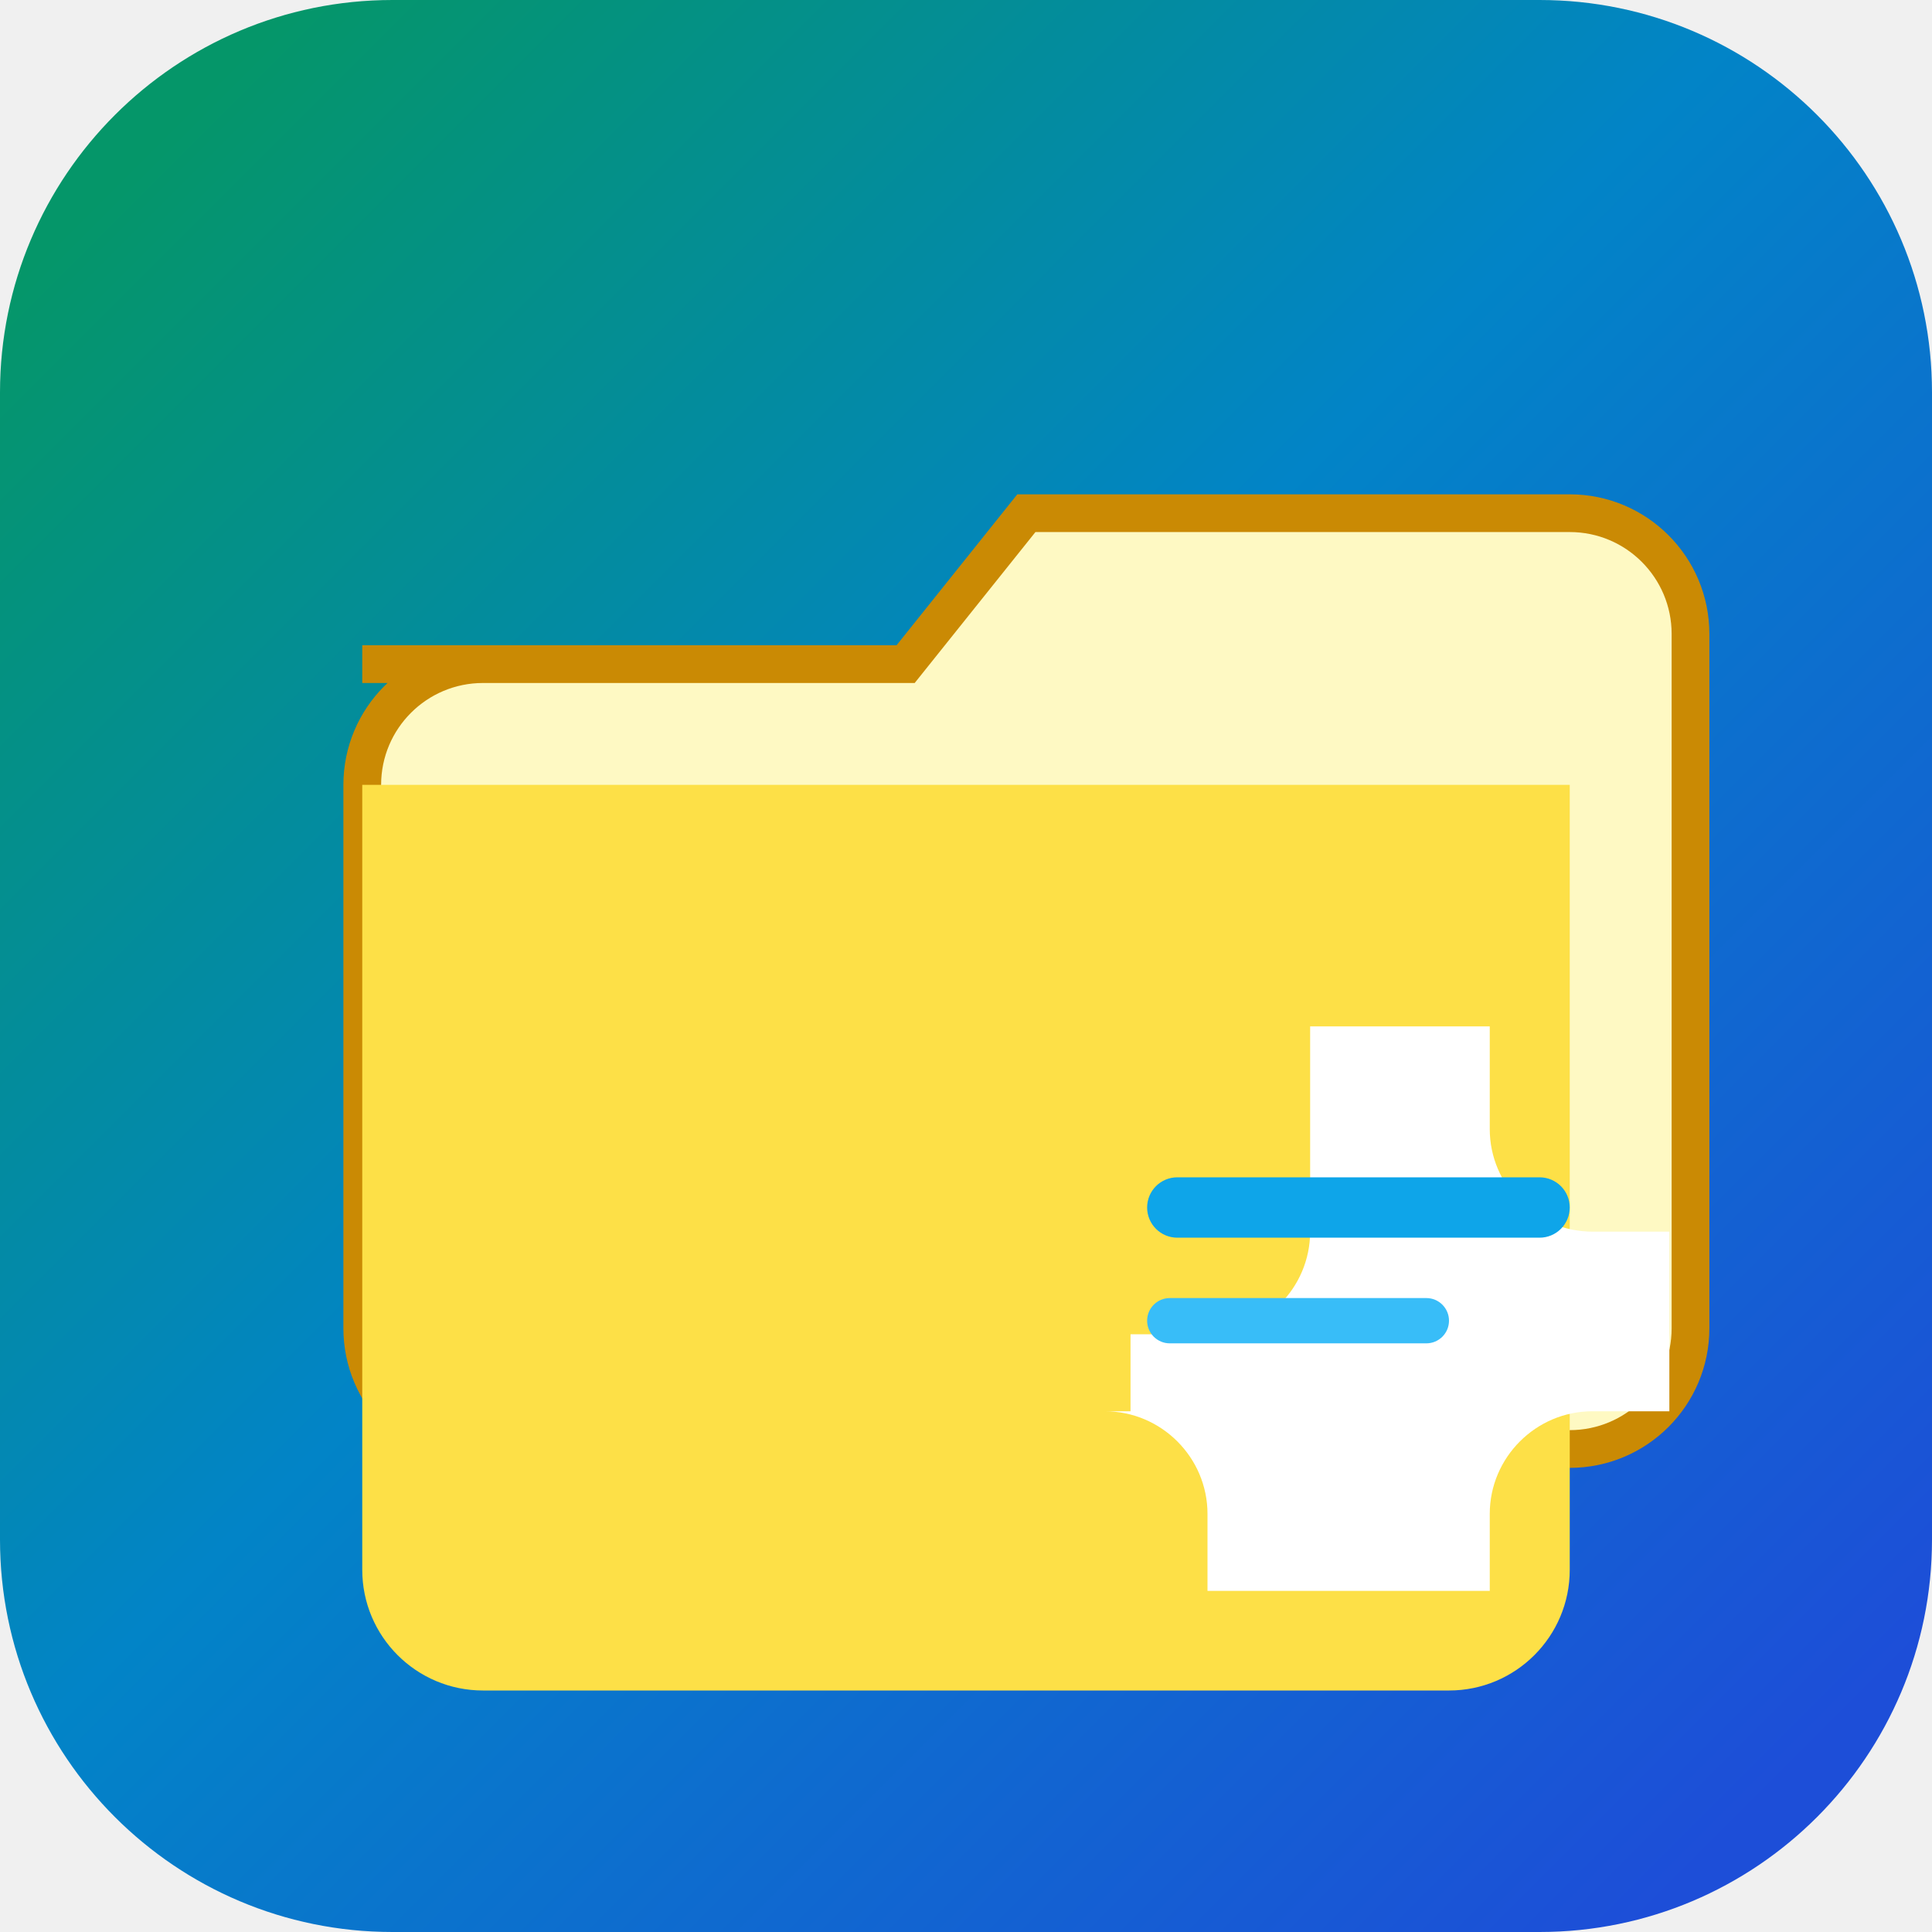
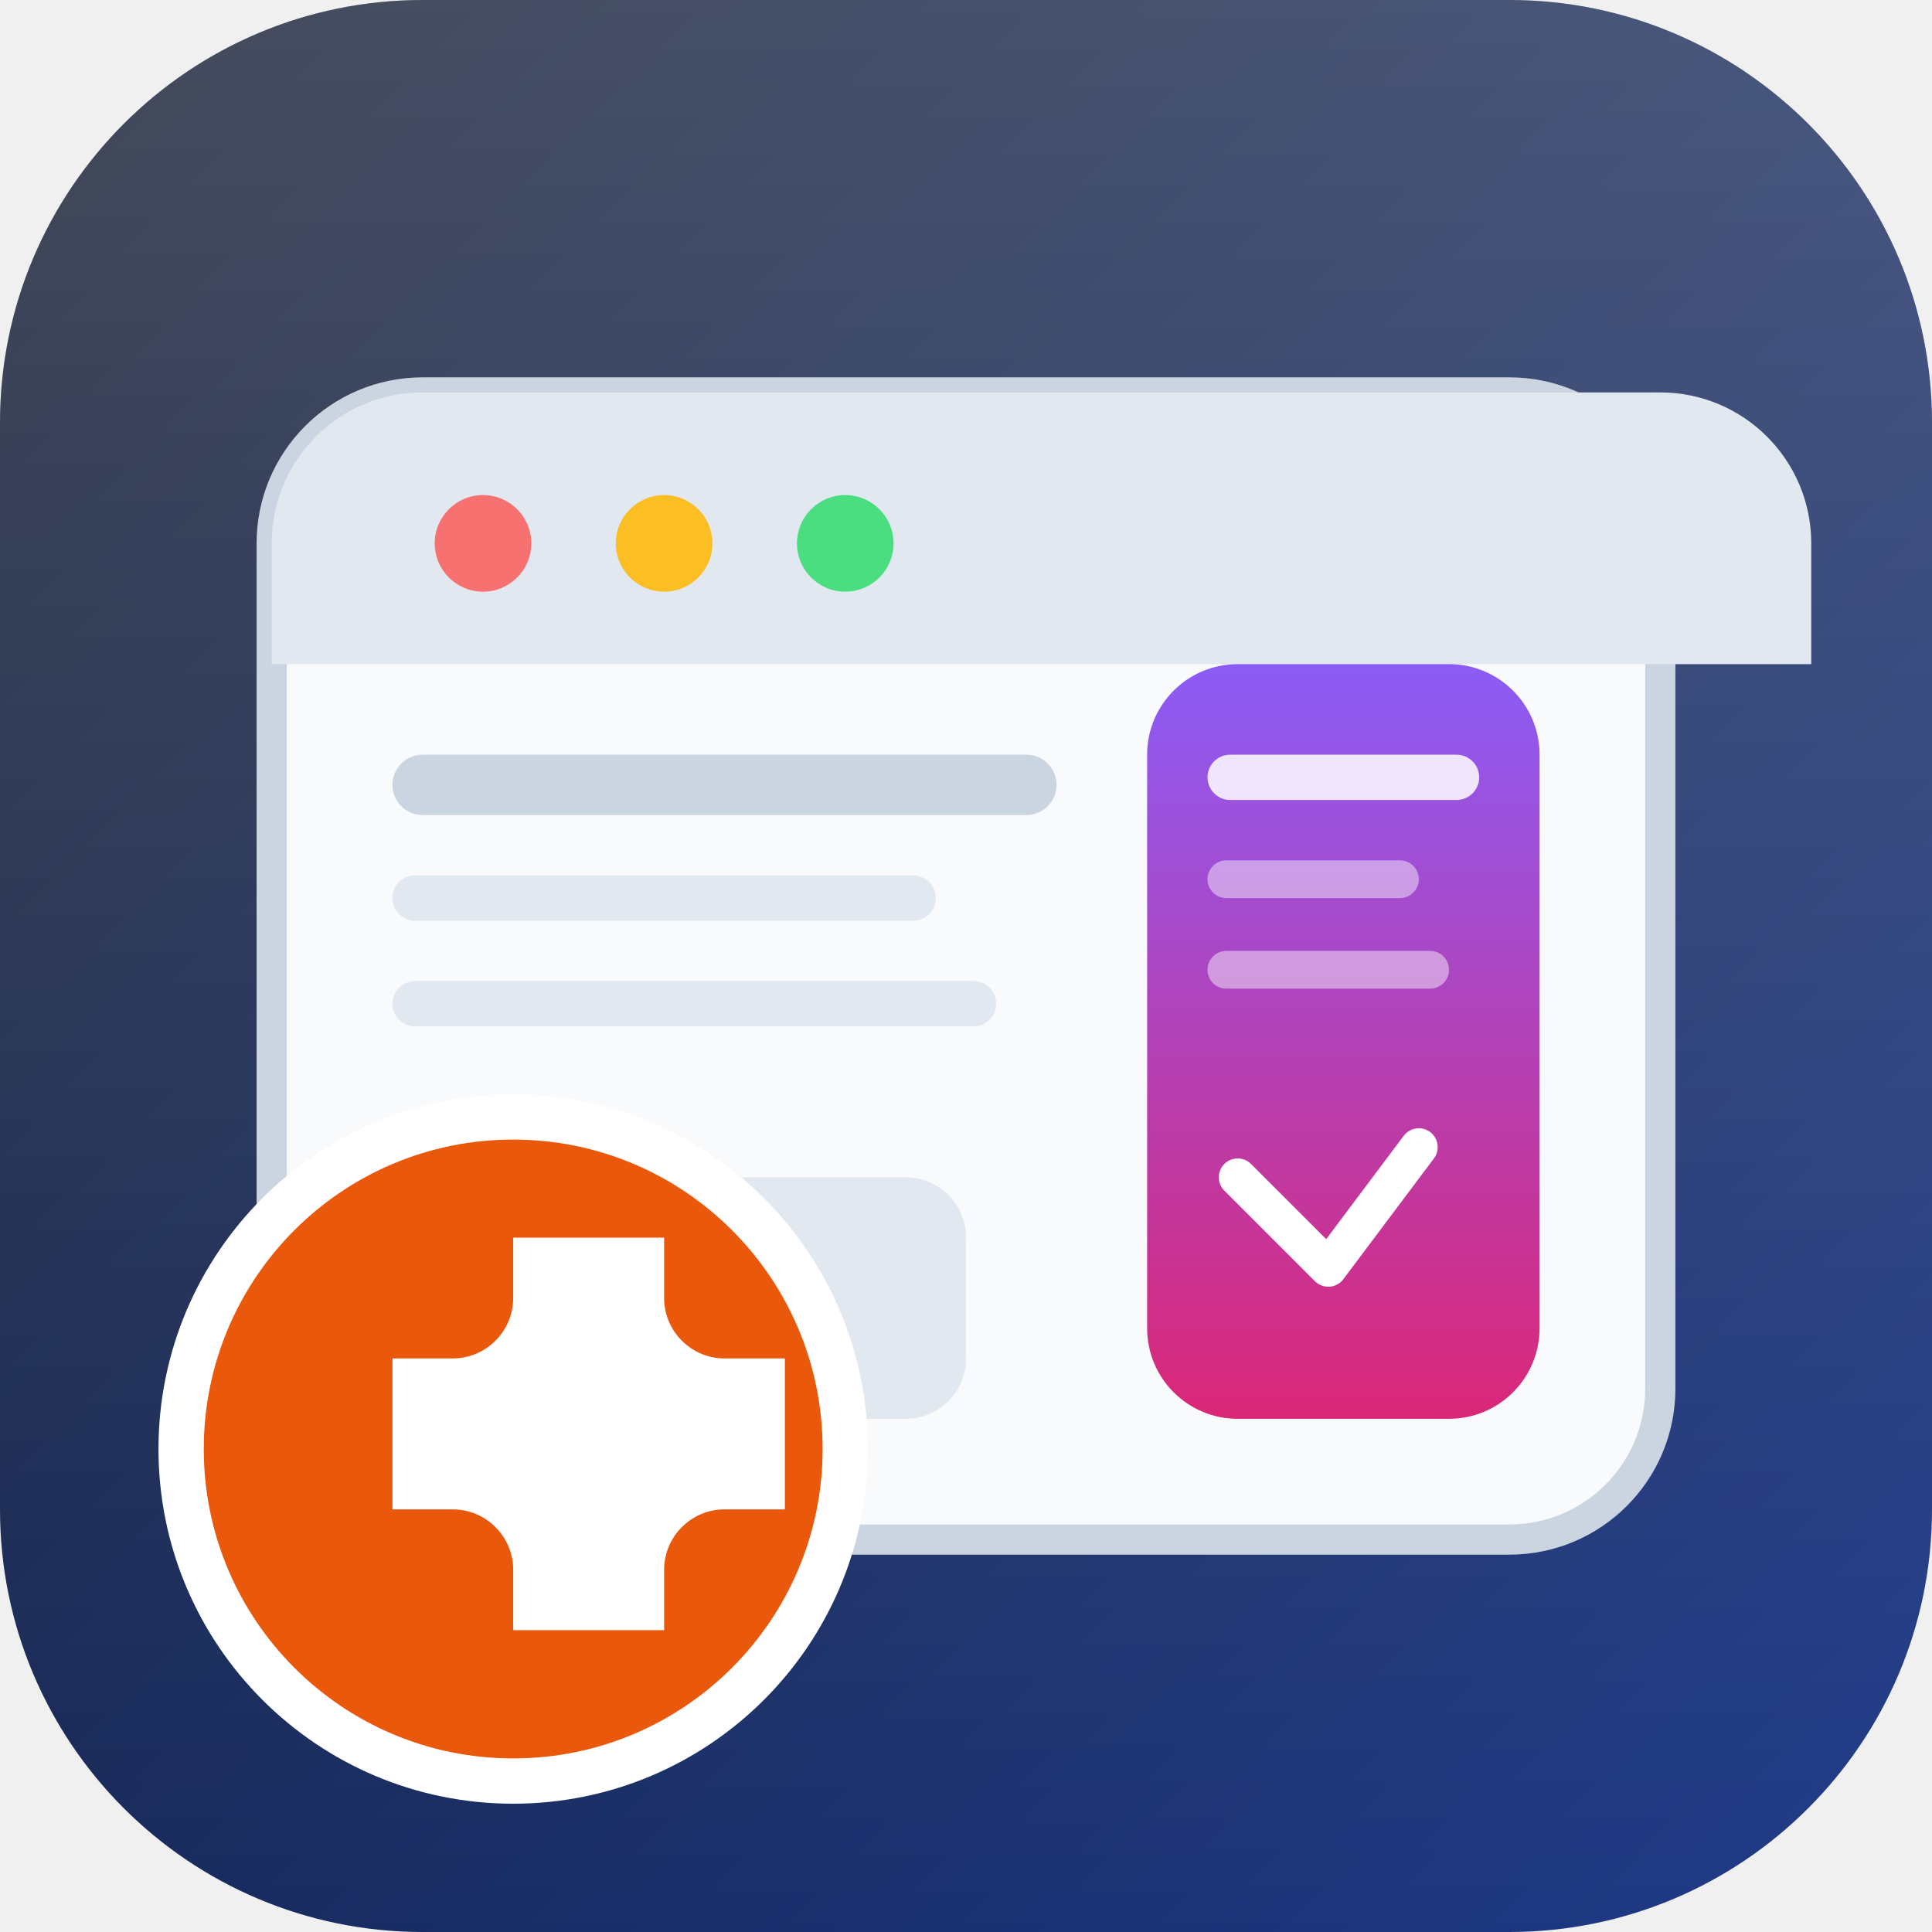
- <svg xmlns="http://www.w3.org/2000/svg" viewBox="0 0 128 128" role="img" aria-label="ACMS Browser Extension launcher">
+ <svg xmlns="http://www.w3.org/2000/svg" viewBox="0 0 128 128" role="img" aria-label="ACMS Browser Extension">
  <defs>
-     <linearGradient id="bg" x1="8%" y1="8%" x2="92%" y2="92%">
-       <stop offset="0%" stop-color="#059669" />
-       <stop offset="45%" stop-color="#0284c7" />
-       <stop offset="100%" stop-color="#1d4ed8" />
+     <linearGradient id="bg" x1="0%" y1="0%" x2="100%" y2="100%">
+       <stop offset="0%" stop-color="#0f172a" />
+       <stop offset="100%" stop-color="#1e3a8a" />
+     </linearGradient>
+     <linearGradient id="panel" x1="0%" y1="0%" x2="0%" y2="100%">
+       <stop offset="0%" stop-color="#8b5cf6" />
+       <stop offset="100%" stop-color="#db2777" />
+     </linearGradient>
+     <linearGradient id="shine" x1="0%" y1="0%" x2="0%" y2="100%">
+       <stop offset="0%" stop-color="#ffffff" stop-opacity="0.22" />
+       <stop offset="100%" stop-color="#ffffff" stop-opacity="0" />
    </linearGradient>
  </defs>
-   <rect width="128" height="128" rx="26" fill="url(#bg)" />
-   <path fill="#fef9c3" stroke="#ca8a04" stroke-width="2.5" d="M24 44 h36 l8-10 h36 a8 8 0 0 1 8 8 v46 a8 8 0 0 1-8 8 H32 a8 8 0 0 1-8-8 V52 a8 8 0 0 1 8-8z" />
-   <path fill="#fde047" d="M24 52 h80 v52 a8 8 0 0 1-8 8 H32 a8 8 0 0 1-8-8 V52z" />
-   <g transform="translate(72 68)">
-     <path fill="#fff" d="M0 0 h22 v8 c0 4.4 3.6 8 8 8 h6 v14 h-6 c-4.4 0-8 3.6-8 8 v6 H0 v-6 c0-4.4-3.6-8-8-8 H-6 V24 h6 c4.4 0 8-3.6 8-8 V0z" transform="translate(8 0) scale(0.85)" />
-     <rect x="4" y="10" width="28" height="4" rx="2" fill="#0ea5e9" />
-     <rect x="4" y="18" width="20" height="3" rx="1.5" fill="#38bdf8" />
-   </g>
+   <rect width="128" height="128" rx="28" fill="url(#bg)" />
+   <rect width="128" height="128" rx="28" fill="url(#shine)" />
+   <rect x="18" y="26" width="92" height="76" rx="10" fill="#f8fafc" stroke="#cbd5e1" stroke-width="2" />
+   <path fill="#e2e8f0" d="M18 26h92a10 10 0 0 1 10 10v8H18v-8a10 10 0 0 1 10-10z" />
+   <circle cx="32" cy="36" r="3.2" fill="#f87171" />
+   <circle cx="44" cy="36" r="3.2" fill="#fbbf24" />
+   <circle cx="56" cy="36" r="3.2" fill="#4ade80" />
+   <rect x="26" y="50" width="44" height="4" rx="2" fill="#cbd5e1" />
+   <rect x="26" y="58" width="36" height="3" rx="1.5" fill="#e2e8f0" />
+   <rect x="26" y="65" width="40" height="3" rx="1.5" fill="#e2e8f0" />
+   <rect x="26" y="78" width="38" height="16" rx="4" fill="#e2e8f0" />
+   <rect x="76" y="44" width="26" height="50" rx="6" fill="url(#panel)" />
+   <rect x="80" y="50" width="18" height="3" rx="1.5" fill="rgba(255,255,255,0.85)" />
+   <rect x="80" y="57" width="14" height="2.5" rx="1.25" fill="rgba(255,255,255,0.45)" />
+   <rect x="80" y="63" width="16" height="2.5" rx="1.25" fill="rgba(255,255,255,0.45)" />
+   <path d="M82 78 L88 84 L94 76" fill="none" stroke="#fff" stroke-width="2.5" stroke-linecap="round" stroke-linejoin="round" />
+   <circle cx="34" cy="96" r="22" fill="#ea580c" stroke="#fff" stroke-width="3" />
+   <path fill="#fff" d="M34 82 h10 v4 c0 2.2 1.8 4 4 4 h4 v10 h-4 c-2.2 0-4 1.8-4 4 v4 H34 v-4 c0-2.2-1.8-4-4-4 h-4 V90 h4 c2.2 0 4-1.8 4-4 v-4z" />
</svg>
